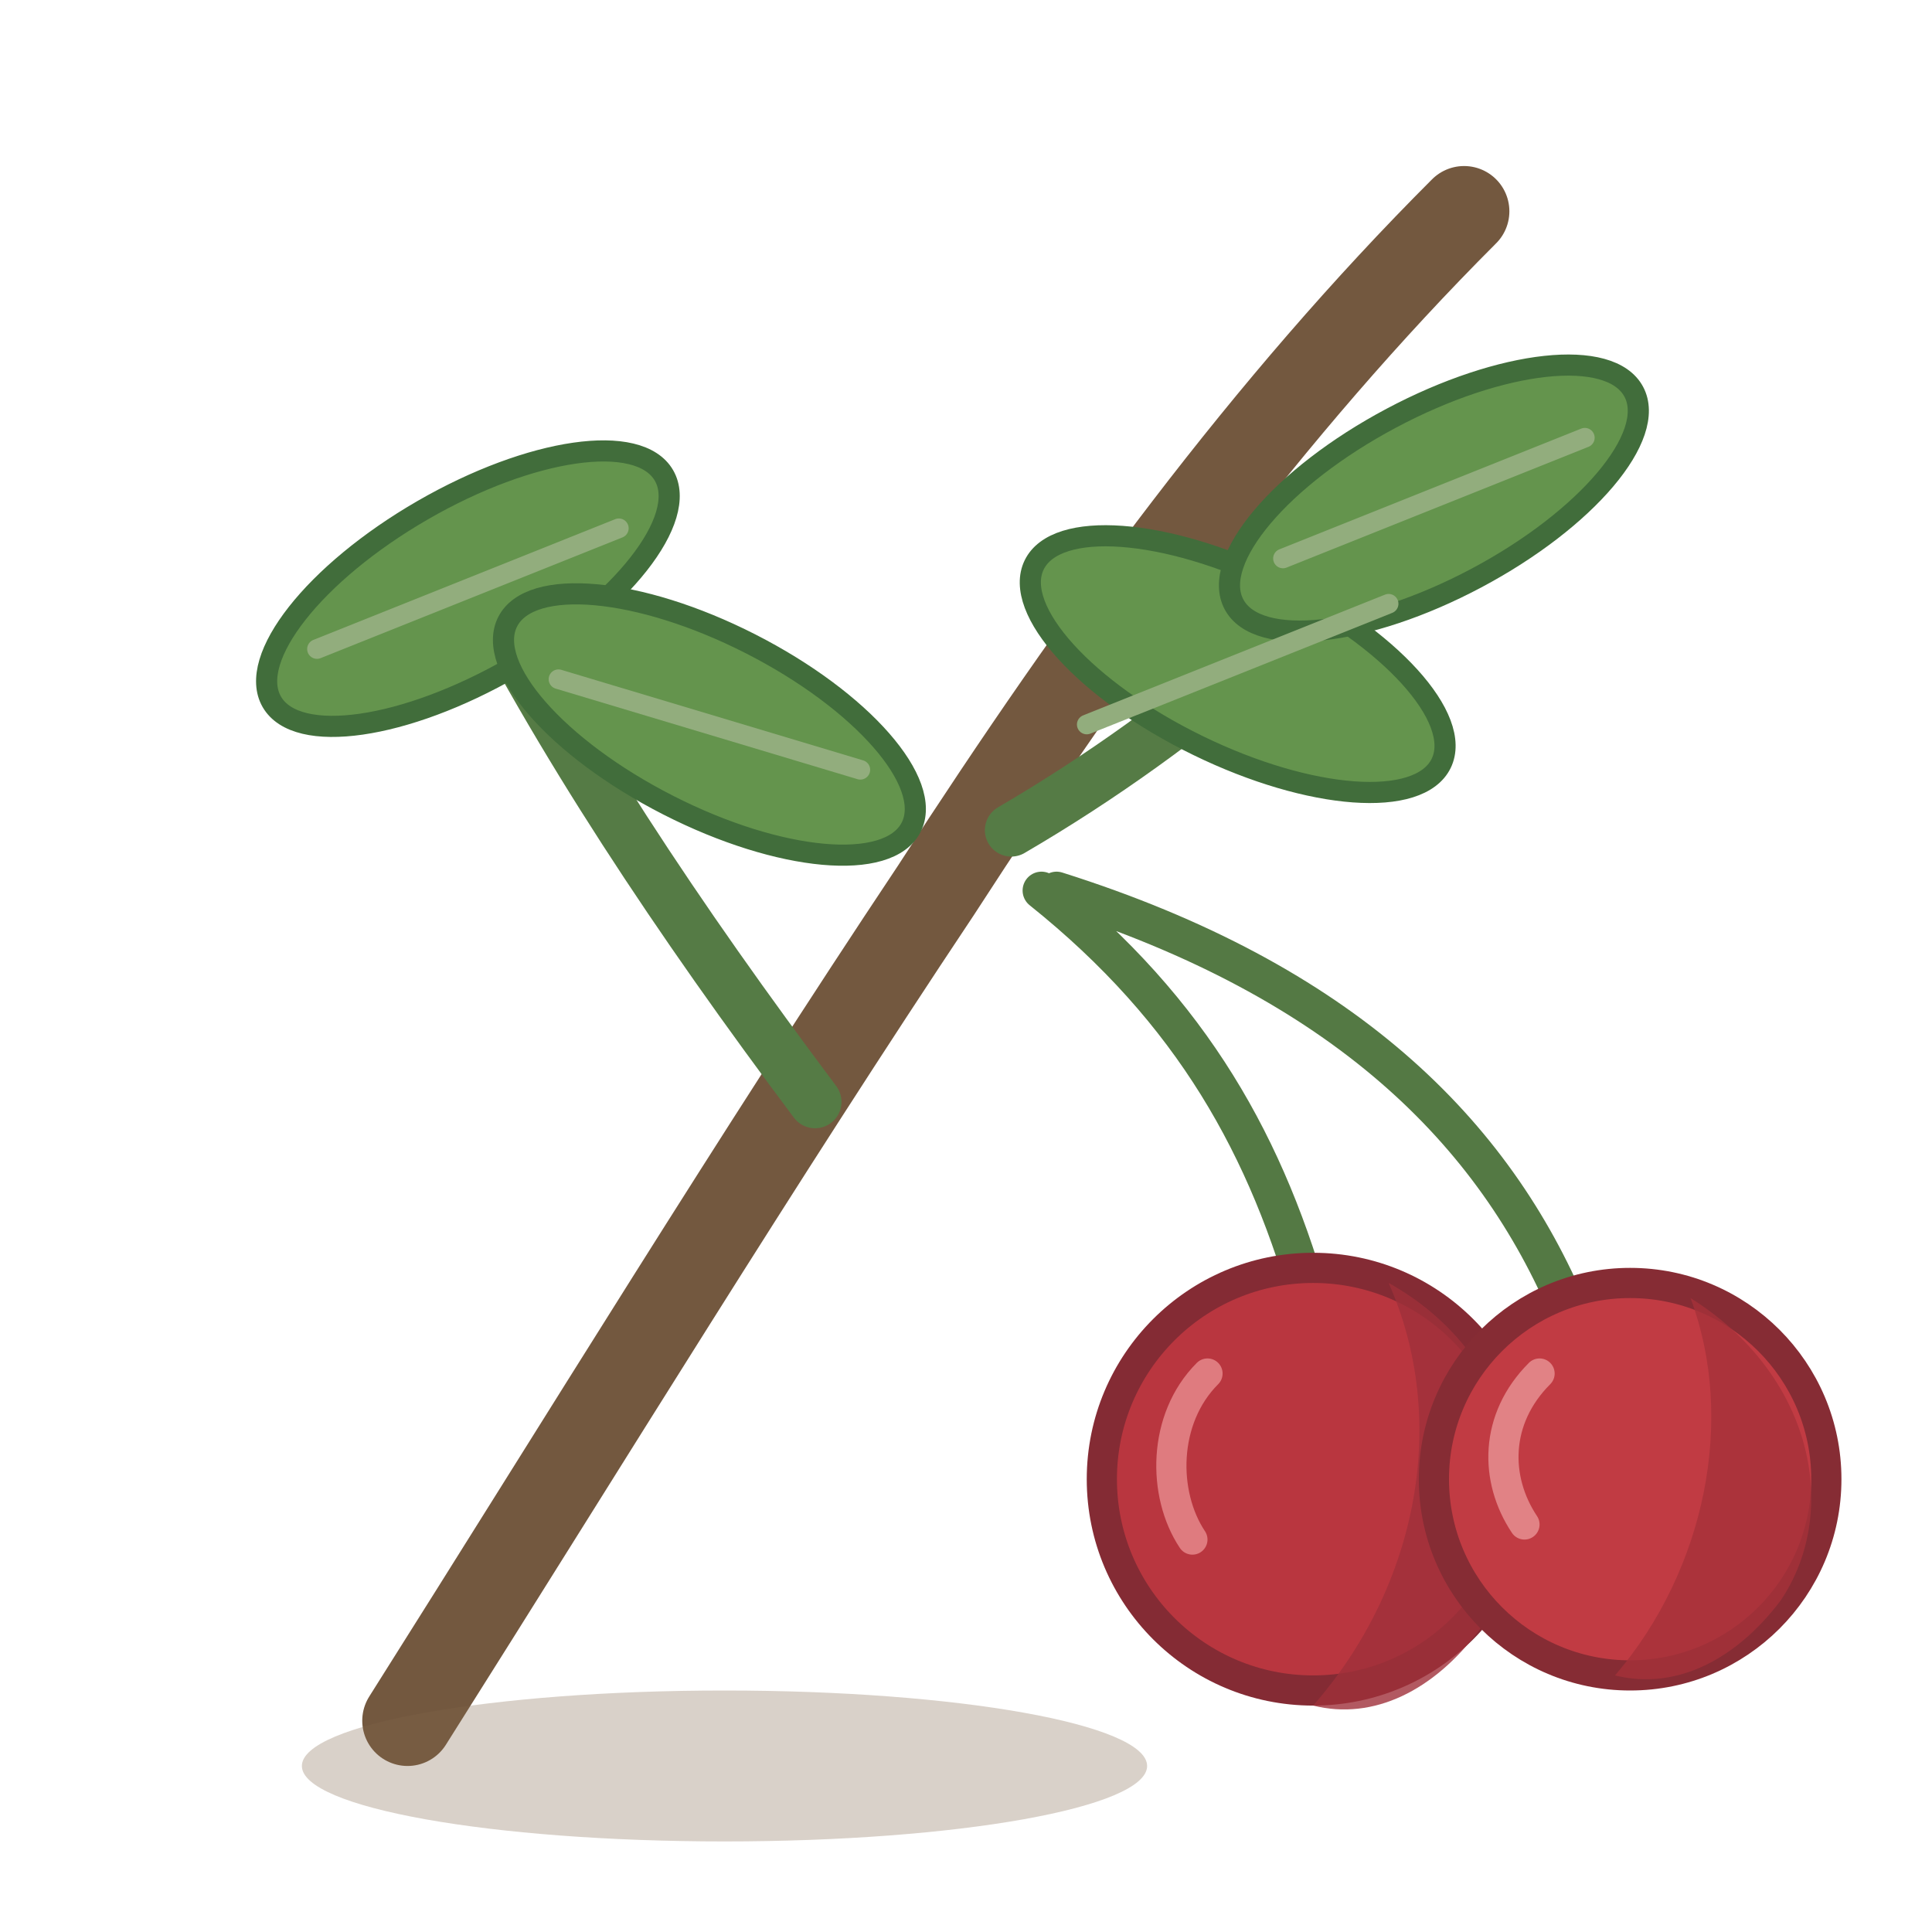
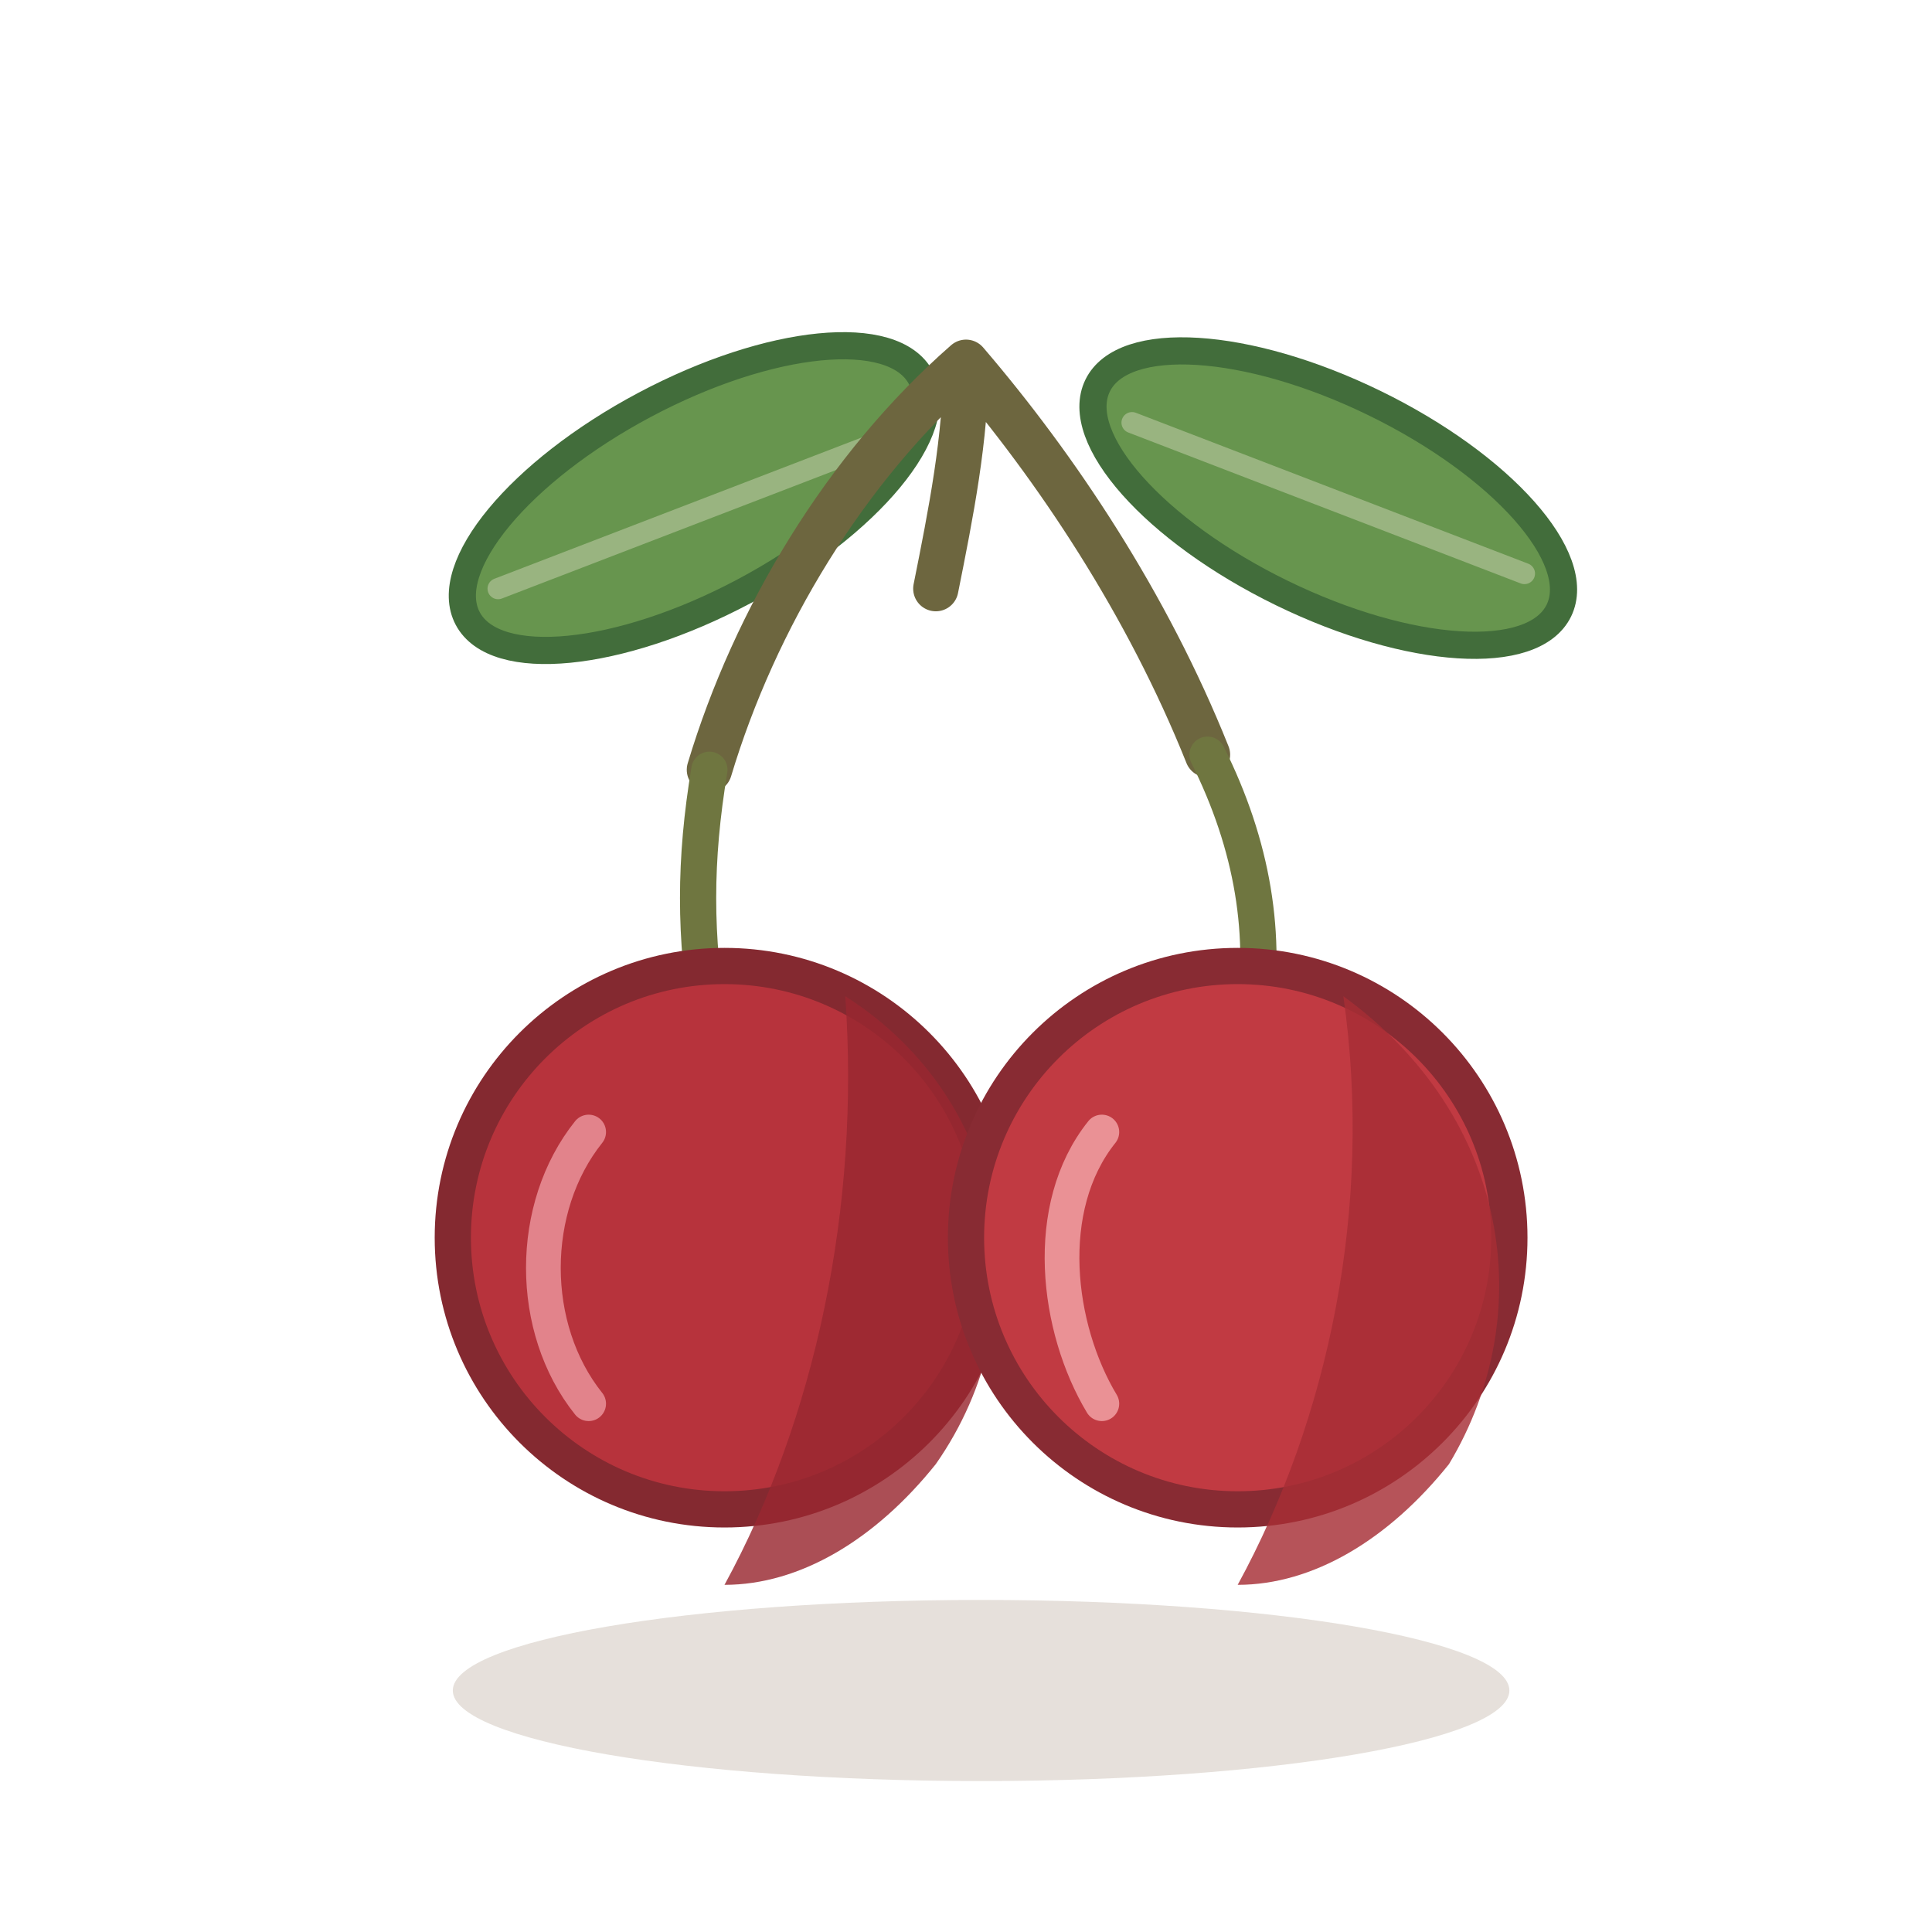
<svg xmlns="http://www.w3.org/2000/svg" viewBox="0 0 128 128" role="img" aria-labelledby="title desc">
-   <path d="M27 114        C39 95 50 77 62 59        C73 42 84 27 97 14" fill="none" stroke="#73583f" stroke-width="6" stroke-linecap="round" />
-   <path d="M54 73        C45 61 37 49 31 37" fill="none" stroke="#557b45" stroke-width="3.5" stroke-linecap="round" />
-   <path d="M67 55        C79 48 89 39 98 29" fill="none" stroke="#557b45" stroke-width="3.5" stroke-linecap="round" />
-   <g fill="#64944d" stroke="#416d3b" stroke-width="1.4">
-     <ellipse cx="31" cy="39" rx="15" ry="6" transform="rotate(-30 31 39)">
-     </ellipse>
-     <ellipse cx="47" cy="48" rx="15" ry="6" transform="rotate(27 47 48)">
-     </ellipse>
-     <ellipse cx="82" cy="44" rx="15" ry="6" transform="rotate(26 82 44)">
-     </ellipse>
-     <ellipse cx="95" cy="33" rx="15" ry="6" transform="rotate(-28 95 33)">
-     </ellipse>
-   </g>
-   <g fill="none" stroke="#92ad7d" stroke-width="1.3" stroke-linecap="round">
-     <path d="M21 43 L41 35" />
-     <path d="M37 45 L57 51" />
-     <path d="M72 48 L92 40" />
-     <path d="M85 37 L105 29" />
-   </g>
-   <path d="M69 59        C79 67 84 76 87 87         M70 59        C89 65 99 75 104 87" fill="none" stroke="#547944" stroke-width="2.5" stroke-linecap="round" />
-   <circle cx="87" cy="98" r="14" fill="#b9363f" stroke="#842b34" stroke-width="2">
+   <ellipse cx="46" cy="33" rx="17" ry="7" transform="rotate(-28 46 33)" fill="#67954e" stroke="#426d3b" stroke-width="1.8">
+   </ellipse>
+   <path d="M33 39 L59 29" fill="none" stroke="#99b480" stroke-width="1.4" stroke-linecap="round">
+   </path>
+   <ellipse cx="88" cy="33" rx="17" ry="7" transform="rotate(26 88 33)" fill="#67954e" stroke="#426d3b" stroke-width="1.8">
+   </ellipse>
+   <path d="M75 28 L101 38" fill="none" stroke="#99b480" stroke-width="1.4" stroke-linecap="round">
+   </path>
+   <path d="M64 24        C64 29 63 34 62 39         M64 24        C70 31 76 40 80 50         M64 24        C56 31 50 41 47 51" fill="none" stroke="#6d663f" stroke-width="3" stroke-linecap="round">
+   </path>
+   <path d="M47 51        C46 57 46 62 47 68" fill="none" stroke="#6f7640" stroke-width="2.4" stroke-linecap="round">
+   </path>
+   <path d="M80 50        C83 56 84 62 83 68" fill="none" stroke="#6f7640" stroke-width="2.4" stroke-linecap="round">
+   </path>
+   <circle cx="48" cy="82" r="18" fill="#b7333c" stroke="#842930" stroke-width="2.4">
  </circle>
-   <path d="M92 85        C101 90 103 101 98 108        C95 112 91 114 87 113        C94 105 96 94 92 85Z" fill="#9f303a" opacity="0.8">
+   <path d="M56 66        C67 73 69 87 62 97        C58 102 53 105 48 105        C54 94 57 80 56 66Z" fill="#982730" opacity="0.82">
  </path>
-   <path d="M80 91        C77 94 77 99 79 102" fill="none" stroke="#df7b7f" stroke-width="2" stroke-linecap="round">
+   <path d="M39 75        C35 80 35 88 39 93" fill="none" stroke="#e2838b" stroke-width="2.3" stroke-linecap="round">
  </path>
-   <circle cx="108" cy="98" r="13" fill="#c13b43" stroke="#862c34" stroke-width="2">
+   <circle cx="82" cy="82" r="18" fill="#c13a42" stroke="#882b33" stroke-width="2.4">
  </circle>
-   <path d="M112 86        C120 91 122 100 118 106        C115 110 111 112 107 111        C113 104 115 94 112 86Z" fill="#a53139" opacity="0.8">
+   <path d="M89 66        C100 74 102 87 96 97        C92 102 87 105 82 105        C88 94 91 80 89 66Z" fill="#a62d35" opacity="0.82">
  </path>
-   <path d="M102 91        C99 94 99 98 101 101" fill="none" stroke="#e18285" stroke-width="2" stroke-linecap="round">
+   <path d="M73 75        C69 80 70 88 73 93" fill="none" stroke="#ea9195" stroke-width="2.3" stroke-linecap="round">
  </path>
-   <ellipse cx="48" cy="117" rx="28" ry="5" fill="#81664a" opacity="0.3">
+   <ellipse cx="65" cy="112" rx="35" ry="6" fill="#81664a" opacity="0.2">
  </ellipse>
</svg>
